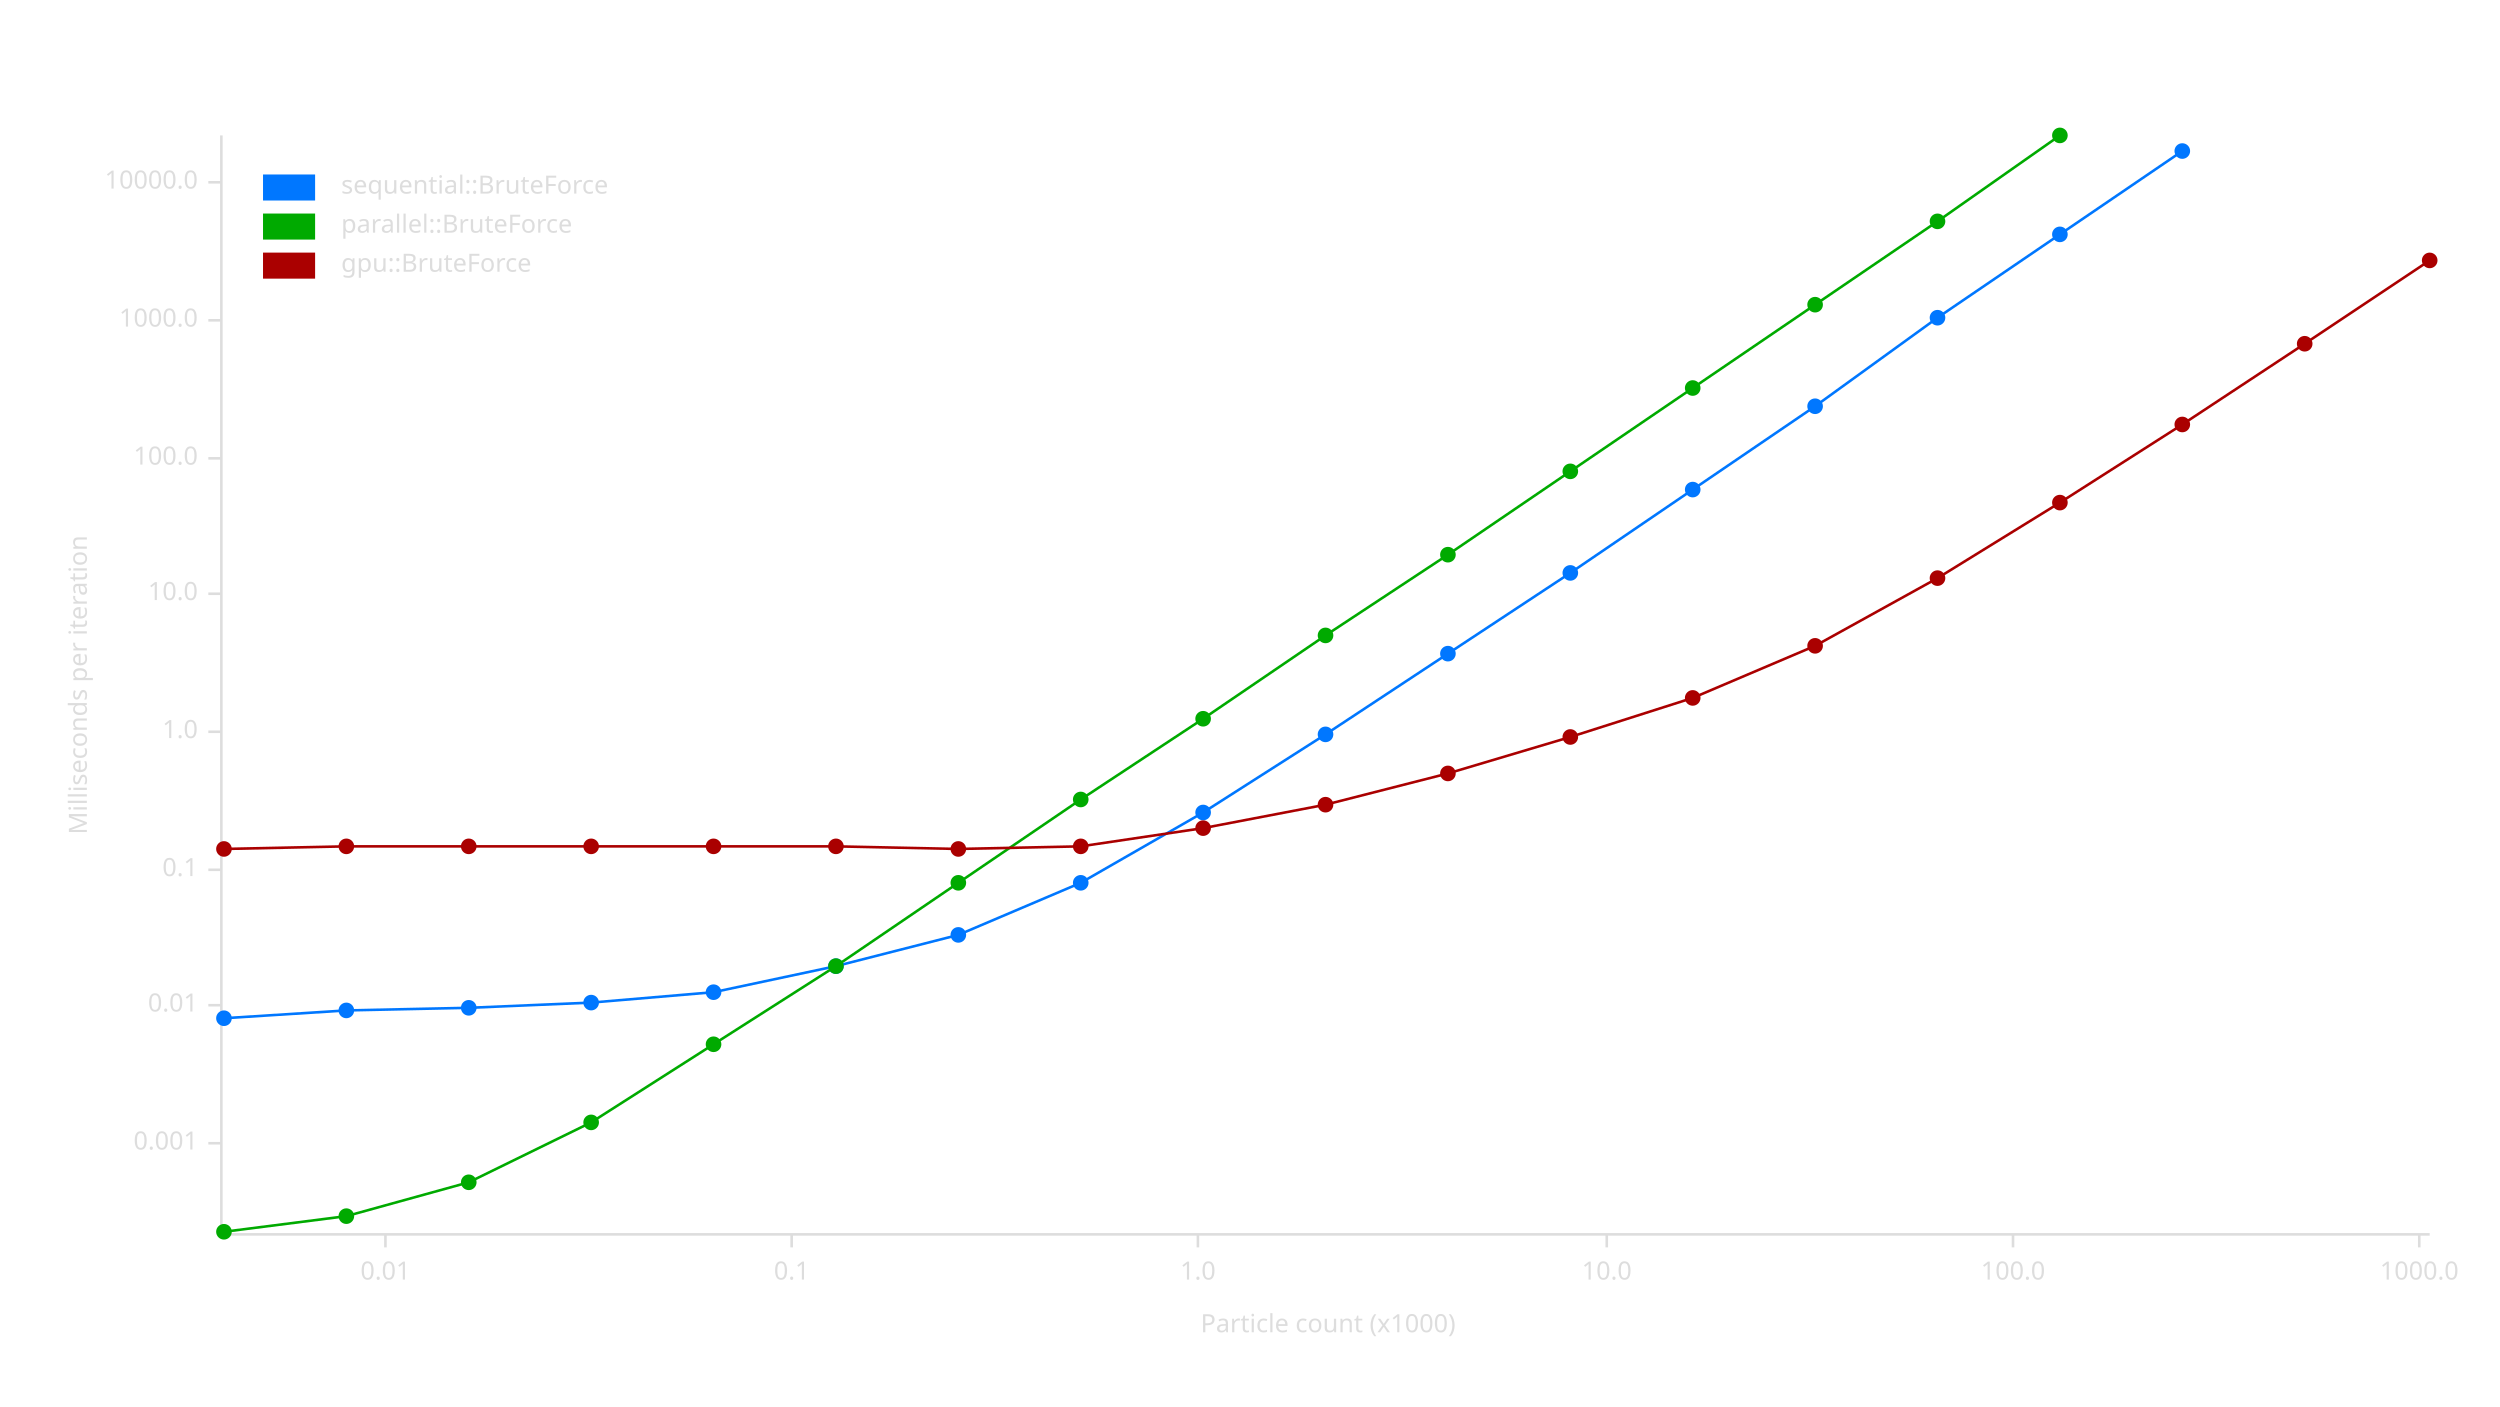
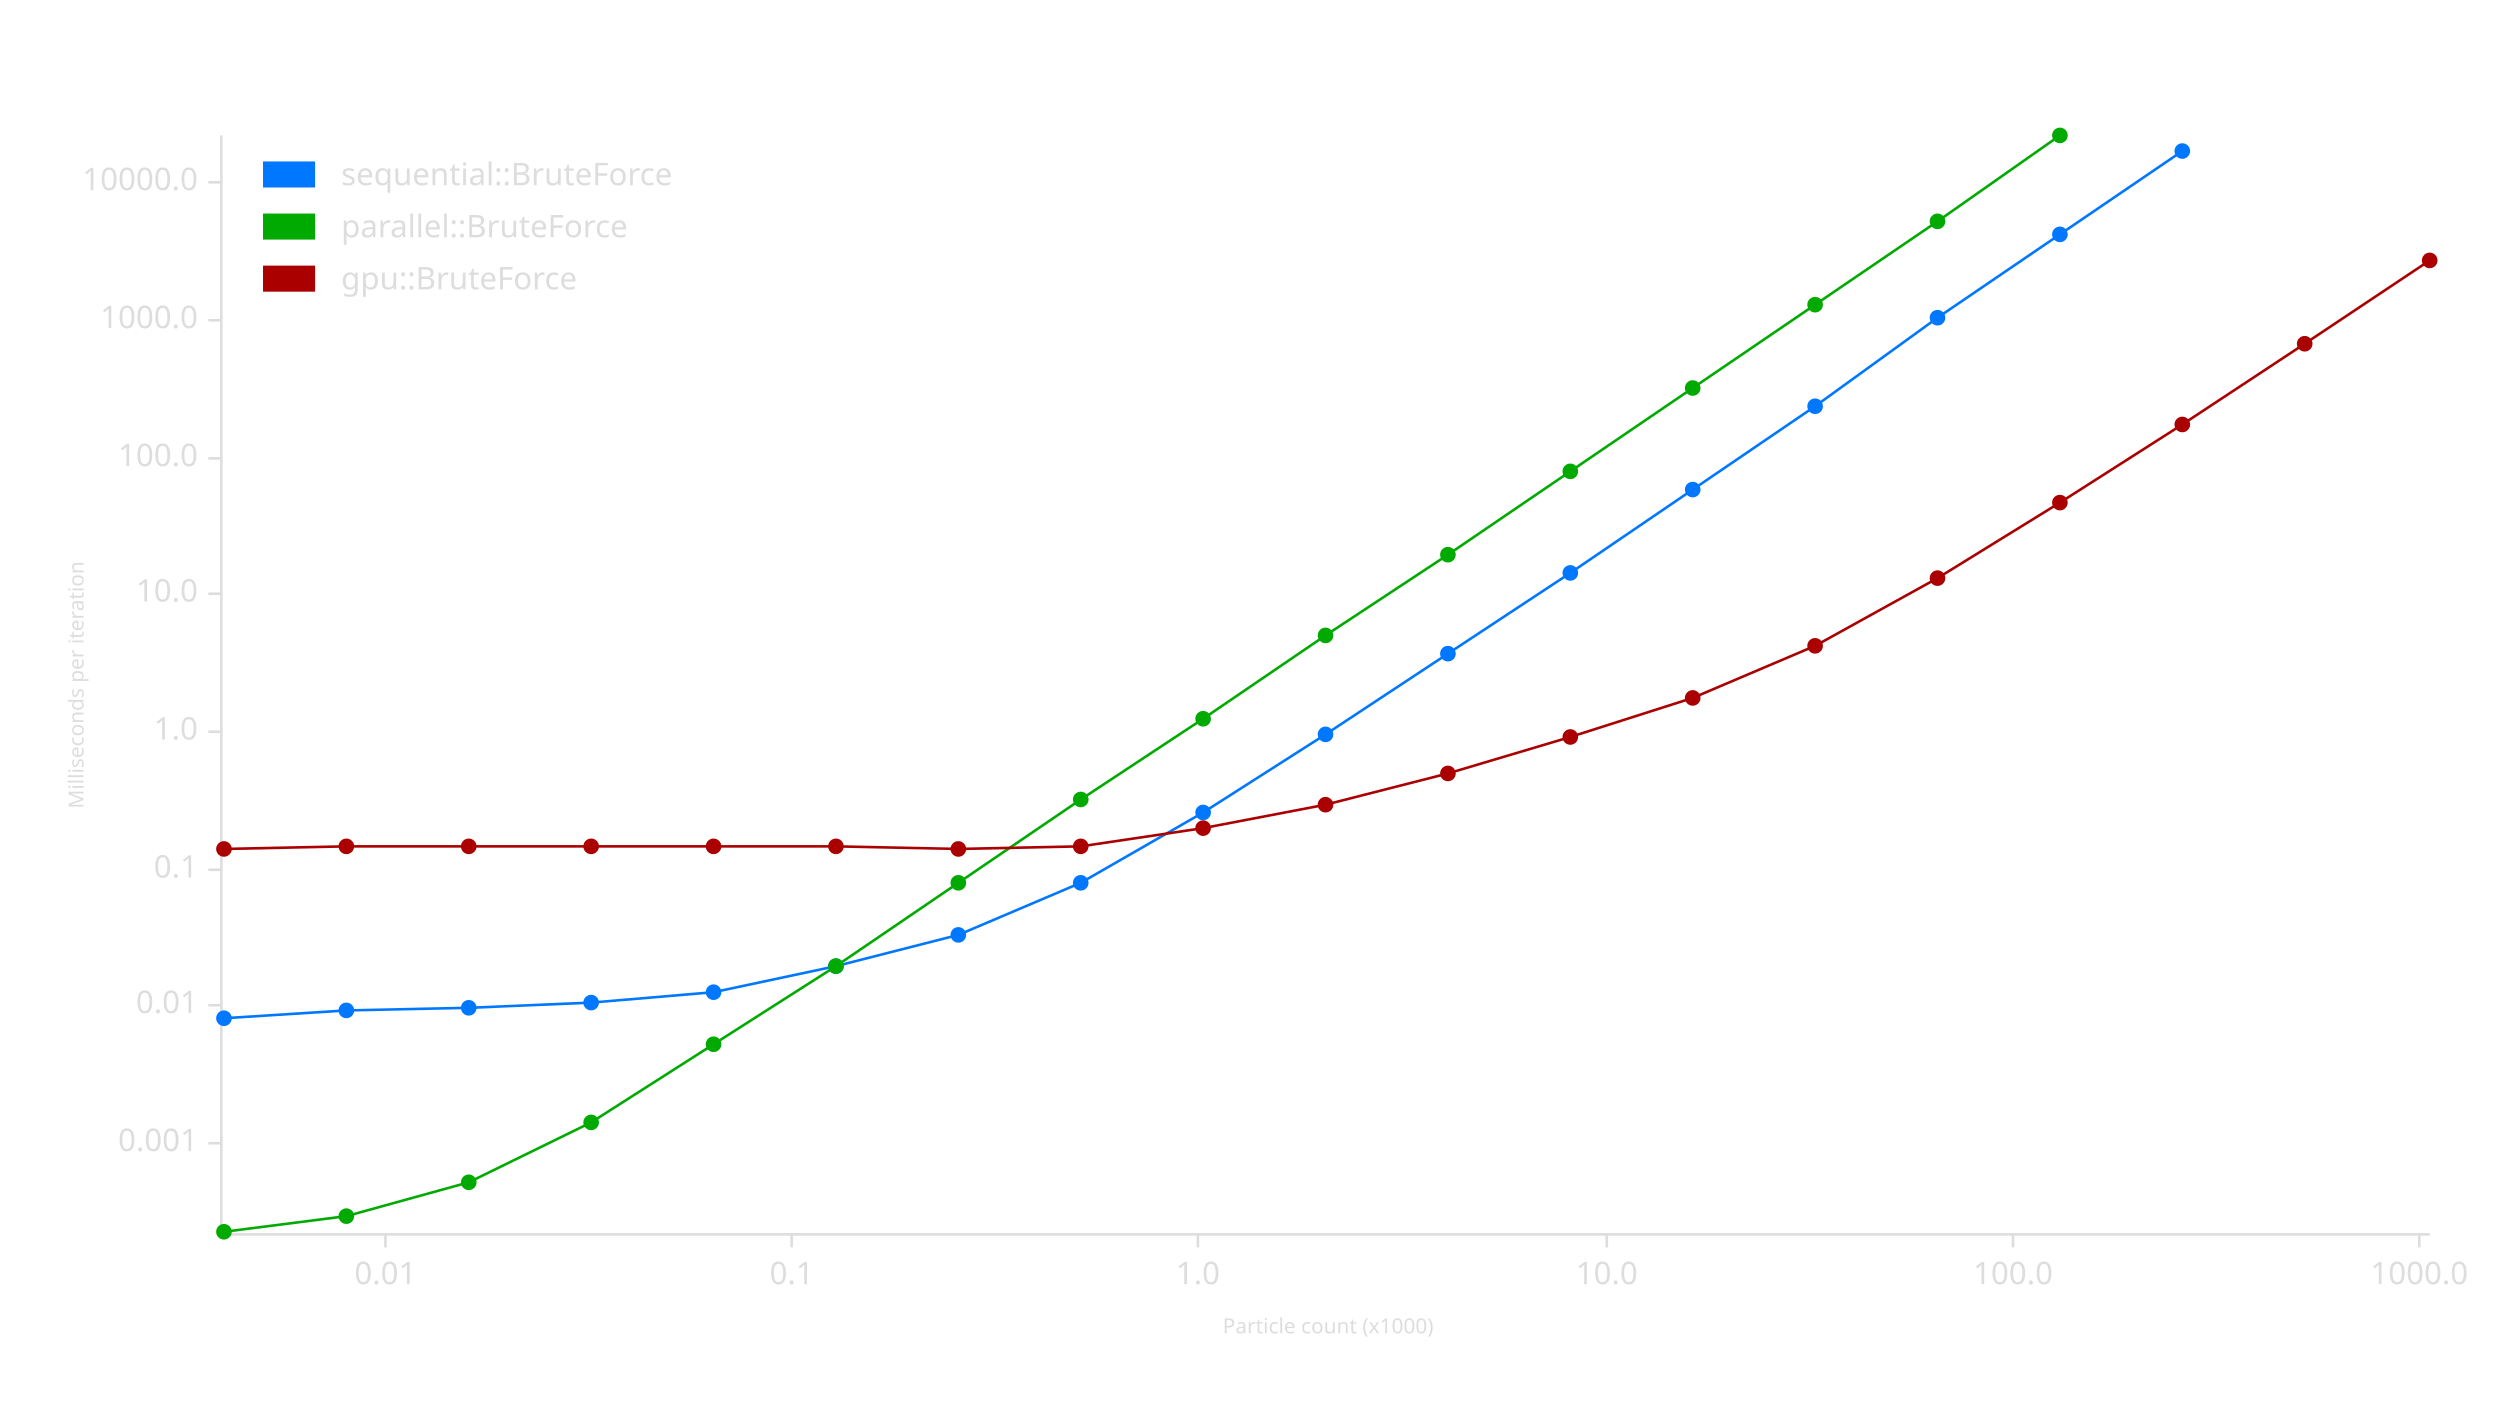
<svg xmlns="http://www.w3.org/2000/svg" width="960" height="540" viewBox="0 0 960 540" style="background-color:black">
-   <text x="26" y="263" dy="0.76em" text-anchor="middle" font-family="sans-serif" font-size="9.677" opacity="1" fill="#DDDDDD" transform="rotate(270, 26, 263)">
+   <text x="26" y="263" dy="0.76em" text-anchor="middle" font-family="sans-serif" font-size="8" opacity="1" fill="#DDDDDD" transform="rotate(270, 26, 263)">
Milliseconds per iteration
</text>
-   <text x="510" y="514" dy="-0.5ex" text-anchor="middle" font-family="sans-serif" font-size="9.677" opacity="1" fill="#DDDDDD">
+   <text x="510" y="514" dy="-0.5ex" text-anchor="middle" font-family="sans-serif" font-size="8" opacity="1" fill="#DDDDDD">
Particle count (x1000)
</text>
  <polyline fill="none" opacity="1" stroke="#DDDDDD" stroke-width="1" points="85,52 85,473 " />
-   <text x="76" y="439" dy="0.5ex" text-anchor="end" font-family="sans-serif" font-size="9.677" opacity="1" fill="#DDDDDD">
+   <text x="76" y="439" dy="0.5ex" text-anchor="end" font-family="sans-serif" font-size="12" opacity="1" fill="#DDDDDD">
0.001
</text>
  <polyline fill="none" opacity="1" stroke="#DDDDDD" stroke-width="1" points="80,439 85,439 " />
-   <text x="76" y="386" dy="0.5ex" text-anchor="end" font-family="sans-serif" font-size="9.677" opacity="1" fill="#DDDDDD">
+   <text x="76" y="386" dy="0.5ex" text-anchor="end" font-family="sans-serif" font-size="12" opacity="1" fill="#DDDDDD">
0.01
</text>
  <polyline fill="none" opacity="1" stroke="#DDDDDD" stroke-width="1" points="80,386 85,386 " />
-   <text x="76" y="334" dy="0.5ex" text-anchor="end" font-family="sans-serif" font-size="9.677" opacity="1" fill="#DDDDDD">
+   <text x="76" y="334" dy="0.5ex" text-anchor="end" font-family="sans-serif" font-size="12" opacity="1" fill="#DDDDDD">
0.1
</text>
  <polyline fill="none" opacity="1" stroke="#DDDDDD" stroke-width="1" points="80,334 85,334 " />
-   <text x="76" y="281" dy="0.5ex" text-anchor="end" font-family="sans-serif" font-size="9.677" opacity="1" fill="#DDDDDD">
+   <text x="76" y="281" dy="0.5ex" text-anchor="end" font-family="sans-serif" font-size="12" opacity="1" fill="#DDDDDD">
1.0
</text>
  <polyline fill="none" opacity="1" stroke="#DDDDDD" stroke-width="1" points="80,281 85,281 " />
-   <text x="76" y="228" dy="0.5ex" text-anchor="end" font-family="sans-serif" font-size="9.677" opacity="1" fill="#DDDDDD">
+   <text x="76" y="228" dy="0.5ex" text-anchor="end" font-family="sans-serif" font-size="12" opacity="1" fill="#DDDDDD">
10.0
</text>
  <polyline fill="none" opacity="1" stroke="#DDDDDD" stroke-width="1" points="80,228 85,228 " />
-   <text x="76" y="176" dy="0.5ex" text-anchor="end" font-family="sans-serif" font-size="9.677" opacity="1" fill="#DDDDDD">
+   <text x="76" y="176" dy="0.5ex" text-anchor="end" font-family="sans-serif" font-size="12" opacity="1" fill="#DDDDDD">
100.0
</text>
  <polyline fill="none" opacity="1" stroke="#DDDDDD" stroke-width="1" points="80,176 85,176 " />
-   <text x="76" y="123" dy="0.5ex" text-anchor="end" font-family="sans-serif" font-size="9.677" opacity="1" fill="#DDDDDD">
+   <text x="76" y="123" dy="0.5ex" text-anchor="end" font-family="sans-serif" font-size="12" opacity="1" fill="#DDDDDD">
1000.0
</text>
  <polyline fill="none" opacity="1" stroke="#DDDDDD" stroke-width="1" points="80,123 85,123 " />
-   <text x="76" y="70" dy="0.5ex" text-anchor="end" font-family="sans-serif" font-size="9.677" opacity="1" fill="#DDDDDD">
+   <text x="76" y="70" dy="0.5ex" text-anchor="end" font-family="sans-serif" font-size="12" opacity="1" fill="#DDDDDD">
10000.0
</text>
  <polyline fill="none" opacity="1" stroke="#DDDDDD" stroke-width="1" points="80,70 85,70 " />
  <polyline fill="none" opacity="1" stroke="#DDDDDD" stroke-width="1" points="86,474 933,474 " />
-   <text x="148" y="484" dy="0.76em" text-anchor="middle" font-family="sans-serif" font-size="9.677" opacity="1" fill="#DDDDDD">
+   <text x="148" y="484" dy="0.76em" text-anchor="middle" font-family="sans-serif" font-size="12" opacity="1" fill="#DDDDDD">
0.01
</text>
  <polyline fill="none" opacity="1" stroke="#DDDDDD" stroke-width="1" points="148,474 148,479 " />
-   <text x="304" y="484" dy="0.76em" text-anchor="middle" font-family="sans-serif" font-size="9.677" opacity="1" fill="#DDDDDD">
+   <text x="304" y="484" dy="0.76em" text-anchor="middle" font-family="sans-serif" font-size="12" opacity="1" fill="#DDDDDD">
0.1
</text>
  <polyline fill="none" opacity="1" stroke="#DDDDDD" stroke-width="1" points="304,474 304,479 " />
-   <text x="460" y="484" dy="0.76em" text-anchor="middle" font-family="sans-serif" font-size="9.677" opacity="1" fill="#DDDDDD">
+   <text x="460" y="484" dy="0.76em" text-anchor="middle" font-family="sans-serif" font-size="12" opacity="1" fill="#DDDDDD">
1.0
</text>
  <polyline fill="none" opacity="1" stroke="#DDDDDD" stroke-width="1" points="460,474 460,479 " />
-   <text x="617" y="484" dy="0.76em" text-anchor="middle" font-family="sans-serif" font-size="9.677" opacity="1" fill="#DDDDDD">
+   <text x="617" y="484" dy="0.76em" text-anchor="middle" font-family="sans-serif" font-size="12" opacity="1" fill="#DDDDDD">
10.0
</text>
  <polyline fill="none" opacity="1" stroke="#DDDDDD" stroke-width="1" points="617,474 617,479 " />
-   <text x="773" y="484" dy="0.76em" text-anchor="middle" font-family="sans-serif" font-size="9.677" opacity="1" fill="#DDDDDD">
+   <text x="773" y="484" dy="0.76em" text-anchor="middle" font-family="sans-serif" font-size="12" opacity="1" fill="#DDDDDD">
100.0
</text>
  <polyline fill="none" opacity="1" stroke="#DDDDDD" stroke-width="1" points="773,474 773,479 " />
-   <text x="929" y="484" dy="0.76em" text-anchor="middle" font-family="sans-serif" font-size="9.677" opacity="1" fill="#DDDDDD">
+   <text x="929" y="484" dy="0.76em" text-anchor="middle" font-family="sans-serif" font-size="12" opacity="1" fill="#DDDDDD">
1000.0
</text>
  <polyline fill="none" opacity="1" stroke="#DDDDDD" stroke-width="1" points="929,474 929,479 " />
  <circle cx="86" cy="391" r="3" opacity="1" fill="#0077FF" stroke="none" stroke-width="1" />
  <circle cx="133" cy="388" r="3" opacity="1" fill="#0077FF" stroke="none" stroke-width="1" />
  <circle cx="180" cy="387" r="3" opacity="1" fill="#0077FF" stroke="none" stroke-width="1" />
  <circle cx="227" cy="385" r="3" opacity="1" fill="#0077FF" stroke="none" stroke-width="1" />
  <circle cx="274" cy="381" r="3" opacity="1" fill="#0077FF" stroke="none" stroke-width="1" />
  <circle cx="321" cy="371" r="3" opacity="1" fill="#0077FF" stroke="none" stroke-width="1" />
  <circle cx="368" cy="359" r="3" opacity="1" fill="#0077FF" stroke="none" stroke-width="1" />
  <circle cx="415" cy="339" r="3" opacity="1" fill="#0077FF" stroke="none" stroke-width="1" />
  <circle cx="462" cy="312" r="3" opacity="1" fill="#0077FF" stroke="none" stroke-width="1" />
  <circle cx="509" cy="282" r="3" opacity="1" fill="#0077FF" stroke="none" stroke-width="1" />
  <circle cx="556" cy="251" r="3" opacity="1" fill="#0077FF" stroke="none" stroke-width="1" />
  <circle cx="603" cy="220" r="3" opacity="1" fill="#0077FF" stroke="none" stroke-width="1" />
  <circle cx="650" cy="188" r="3" opacity="1" fill="#0077FF" stroke="none" stroke-width="1" />
  <circle cx="697" cy="156" r="3" opacity="1" fill="#0077FF" stroke="none" stroke-width="1" />
  <circle cx="744" cy="122" r="3" opacity="1" fill="#0077FF" stroke="none" stroke-width="1" />
  <circle cx="791" cy="90" r="3" opacity="1" fill="#0077FF" stroke="none" stroke-width="1" />
  <circle cx="838" cy="58" r="3" opacity="1" fill="#0077FF" stroke="none" stroke-width="1" />
  <polyline fill="none" opacity="1" stroke="#0077FF" stroke-width="1" points="86,391 133,388 180,387 227,385 274,381 321,371 368,359 415,339 462,312 509,282 556,251 603,220 650,188 697,156 744,122 791,90 838,58 " />
  <circle cx="86" cy="473" r="3" opacity="1" fill="#00AA00" stroke="none" stroke-width="1" />
  <circle cx="133" cy="467" r="3" opacity="1" fill="#00AA00" stroke="none" stroke-width="1" />
  <circle cx="180" cy="454" r="3" opacity="1" fill="#00AA00" stroke="none" stroke-width="1" />
  <circle cx="227" cy="431" r="3" opacity="1" fill="#00AA00" stroke="none" stroke-width="1" />
  <circle cx="274" cy="401" r="3" opacity="1" fill="#00AA00" stroke="none" stroke-width="1" />
  <circle cx="321" cy="371" r="3" opacity="1" fill="#00AA00" stroke="none" stroke-width="1" />
  <circle cx="368" cy="339" r="3" opacity="1" fill="#00AA00" stroke="none" stroke-width="1" />
  <circle cx="415" cy="307" r="3" opacity="1" fill="#00AA00" stroke="none" stroke-width="1" />
  <circle cx="462" cy="276" r="3" opacity="1" fill="#00AA00" stroke="none" stroke-width="1" />
  <circle cx="509" cy="244" r="3" opacity="1" fill="#00AA00" stroke="none" stroke-width="1" />
  <circle cx="556" cy="213" r="3" opacity="1" fill="#00AA00" stroke="none" stroke-width="1" />
  <circle cx="603" cy="181" r="3" opacity="1" fill="#00AA00" stroke="none" stroke-width="1" />
  <circle cx="650" cy="149" r="3" opacity="1" fill="#00AA00" stroke="none" stroke-width="1" />
  <circle cx="697" cy="117" r="3" opacity="1" fill="#00AA00" stroke="none" stroke-width="1" />
  <circle cx="744" cy="85" r="3" opacity="1" fill="#00AA00" stroke="none" stroke-width="1" />
  <circle cx="791" cy="52" r="3" opacity="1" fill="#00AA00" stroke="none" stroke-width="1" />
  <polyline fill="none" opacity="1" stroke="#00AA00" stroke-width="1" points="86,473 133,467 180,454 227,431 274,401 321,371 368,339 415,307 462,276 509,244 556,213 603,181 650,149 697,117 744,85 791,52 " />
  <circle cx="86" cy="326" r="3" opacity="1" fill="#AA0000" stroke="none" stroke-width="1" />
  <circle cx="133" cy="325" r="3" opacity="1" fill="#AA0000" stroke="none" stroke-width="1" />
  <circle cx="180" cy="325" r="3" opacity="1" fill="#AA0000" stroke="none" stroke-width="1" />
  <circle cx="227" cy="325" r="3" opacity="1" fill="#AA0000" stroke="none" stroke-width="1" />
  <circle cx="274" cy="325" r="3" opacity="1" fill="#AA0000" stroke="none" stroke-width="1" />
  <circle cx="321" cy="325" r="3" opacity="1" fill="#AA0000" stroke="none" stroke-width="1" />
  <circle cx="368" cy="326" r="3" opacity="1" fill="#AA0000" stroke="none" stroke-width="1" />
  <circle cx="415" cy="325" r="3" opacity="1" fill="#AA0000" stroke="none" stroke-width="1" />
  <circle cx="462" cy="318" r="3" opacity="1" fill="#AA0000" stroke="none" stroke-width="1" />
  <circle cx="509" cy="309" r="3" opacity="1" fill="#AA0000" stroke="none" stroke-width="1" />
  <circle cx="556" cy="297" r="3" opacity="1" fill="#AA0000" stroke="none" stroke-width="1" />
  <circle cx="603" cy="283" r="3" opacity="1" fill="#AA0000" stroke="none" stroke-width="1" />
  <circle cx="650" cy="268" r="3" opacity="1" fill="#AA0000" stroke="none" stroke-width="1" />
  <circle cx="697" cy="248" r="3" opacity="1" fill="#AA0000" stroke="none" stroke-width="1" />
  <circle cx="744" cy="222" r="3" opacity="1" fill="#AA0000" stroke="none" stroke-width="1" />
  <circle cx="791" cy="193" r="3" opacity="1" fill="#AA0000" stroke="none" stroke-width="1" />
  <circle cx="838" cy="163" r="3" opacity="1" fill="#AA0000" stroke="none" stroke-width="1" />
  <circle cx="885" cy="132" r="3" opacity="1" fill="#AA0000" stroke="none" stroke-width="1" />
  <circle cx="933" cy="100" r="3" opacity="1" fill="#AA0000" stroke="none" stroke-width="1" />
  <polyline fill="none" opacity="1" stroke="#AA0000" stroke-width="1" points="86,326 133,325 180,325 227,325 274,325 321,325 368,326 415,325 462,318 509,309 556,297 603,283 650,268 697,248 744,222 791,193 838,163 885,132 933,100 " />
-   <text x="131" y="67" dy="0.76em" text-anchor="start" font-family="sans-serif" font-size="9.677" opacity="1" fill="#DDDDDD">
+   <text x="131" y="62" dy="0.76em" text-anchor="start" font-family="sans-serif" font-size="12" opacity="1" fill="#DDDDDD">
sequential::BruteForce
</text>
-   <text x="131" y="82" dy="0.76em" text-anchor="start" font-family="sans-serif" font-size="9.677" opacity="1" fill="#DDDDDD">
+   <text x="131" y="82" dy="0.76em" text-anchor="start" font-family="sans-serif" font-size="12" opacity="1" fill="#DDDDDD">
parallel::BruteForce
</text>
-   <text x="131" y="97" dy="0.76em" text-anchor="start" font-family="sans-serif" font-size="9.677" opacity="1" fill="#DDDDDD">
+   <text x="131" y="102" dy="0.76em" text-anchor="start" font-family="sans-serif" font-size="12" opacity="1" fill="#DDDDDD">
gpu::BruteForce
</text>
-   <rect x="101" y="67" width="20" height="10" opacity="1" fill="#0077FF" stroke="none" />
+   <rect x="101" y="62" width="20" height="10" opacity="1" fill="#0077FF" stroke="none" />
  <rect x="101" y="82" width="20" height="10" opacity="1" fill="#00AA00" stroke="none" />
-   <rect x="101" y="97" width="20" height="10" opacity="1" fill="#AA0000" stroke="none" />
+   <rect x="101" y="102" width="20" height="10" opacity="1" fill="#AA0000" stroke="none" />
</svg>
